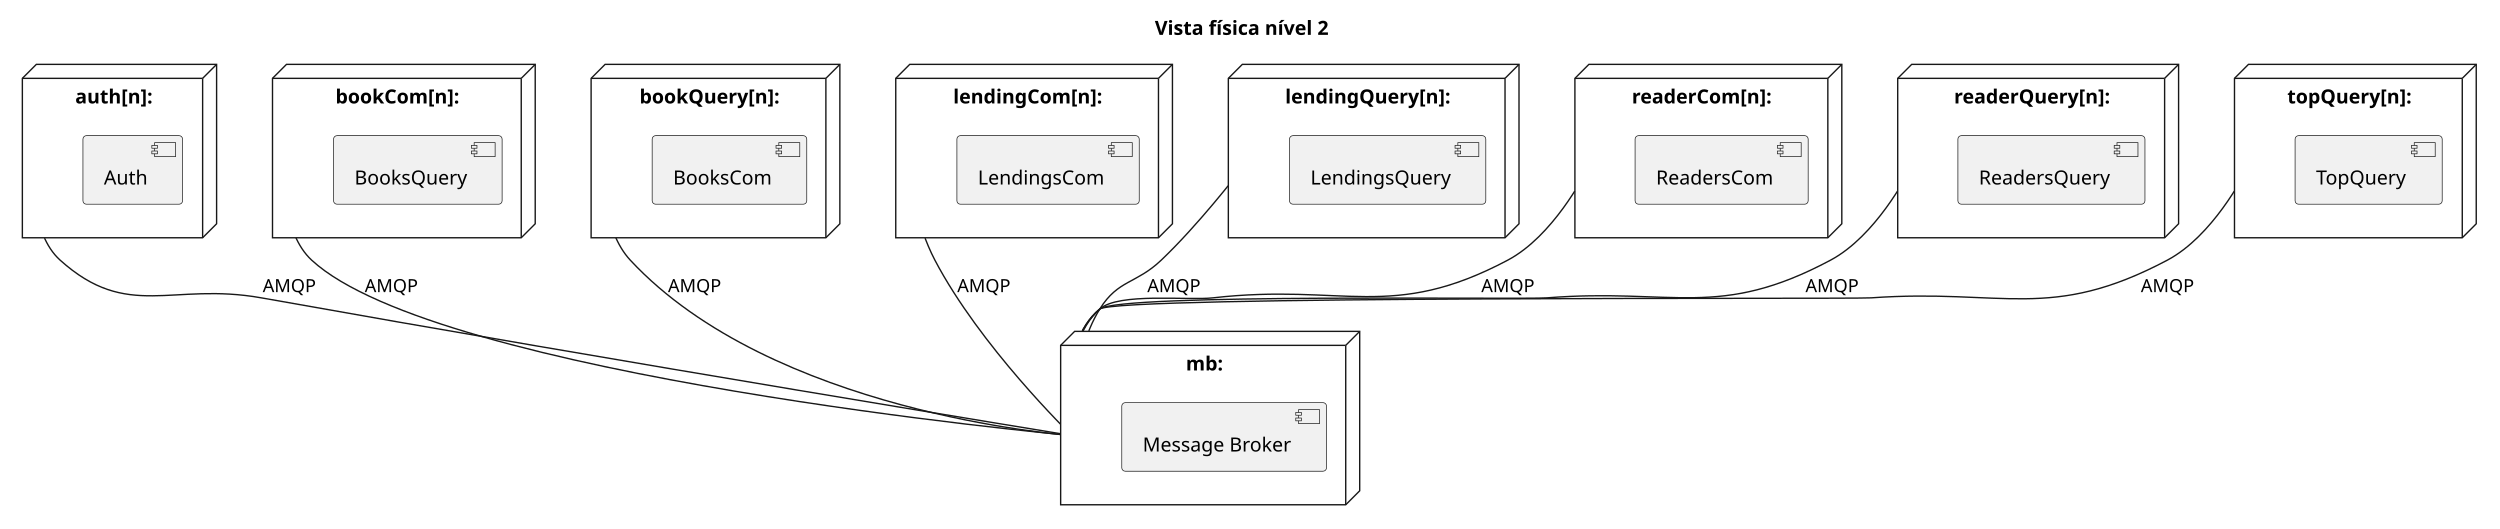
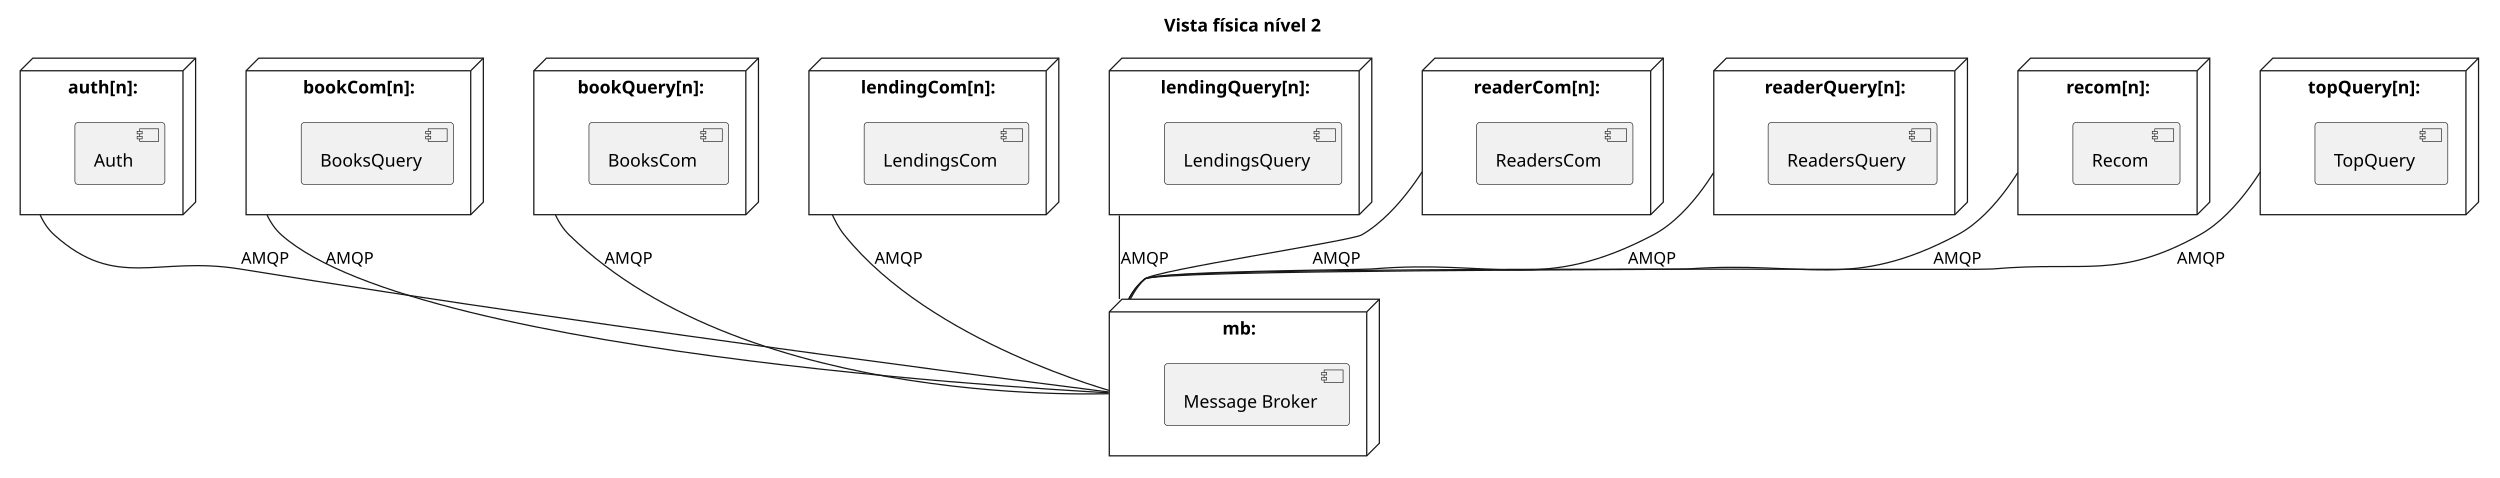
- <svg xmlns="http://www.w3.org/2000/svg" contentStyleType="text/css" height="378px" preserveAspectRatio="none" style="width:1789px;height:378px;background:#FFFFFF;" version="1.1" viewBox="0 0 1789 378" width="1789px" zoomAndPan="magnify">
+ <svg xmlns="http://www.w3.org/2000/svg" contentStyleType="text/css" height="378px" preserveAspectRatio="none" style="width:1981px;height:378px;background:#FFFFFF;" version="1.1" viewBox="0 0 1981 378" width="1981px" zoomAndPan="magnify">
  <defs />
  <g>
-     <text fill="#000000" font-family="sans-serif" font-size="14" font-weight="bold" lengthAdjust="spacing" textLength="122.195" x="826.403" y="24.966">Vista física nível 2</text>
+     <text fill="#000000" font-family="sans-serif" font-size="14" font-weight="bold" lengthAdjust="spacing" textLength="122.195" x="922.403" y="24.966">Vista física nível 2</text>
    <g id="cluster_messageBroker">
-       <polygon fill="none" points="759,247.138,769,237.138,973,237.138,973,351.208,963,361.208,759,361.208,759,247.138" style="stroke:#181818;stroke-width:1.0;" />
-       <line style="stroke:#181818;stroke-width:1.0;" x1="963" x2="973" y1="247.138" y2="237.138" />
-       <line style="stroke:#181818;stroke-width:1.0;" x1="759" x2="963" y1="247.138" y2="247.138" />
-       <line style="stroke:#181818;stroke-width:1.0;" x1="963" x2="963" y1="247.138" y2="361.208" />
-       <text fill="#000000" font-family="sans-serif" font-size="14" font-weight="bold" lengthAdjust="spacing" textLength="26.764" x="848.618" y="265.104">mb:</text>
+       <polygon fill="none" points="879,247.138,889,237.138,1093,237.138,1093,351.208,1083,361.208,879,361.208,879,247.138" style="stroke:#181818;stroke-width:1.0;" />
+       <line style="stroke:#181818;stroke-width:1.0;" x1="1083" x2="1093" y1="247.138" y2="237.138" />
+       <line style="stroke:#181818;stroke-width:1.0;" x1="879" x2="1083" y1="247.138" y2="247.138" />
+       <line style="stroke:#181818;stroke-width:1.0;" x1="1083" x2="1083" y1="247.138" y2="361.208" />
+       <text fill="#000000" font-family="sans-serif" font-size="14" font-weight="bold" lengthAdjust="spacing" textLength="26.764" x="968.618" y="265.104">mb:</text>
    </g>
    <g id="cluster_auth">
      <polygon fill="none" points="16,56.068,26,46.068,155,46.068,155,160.138,145,170.138,16,170.138,16,56.068" style="stroke:#181818;stroke-width:1.0;" />
      <line style="stroke:#181818;stroke-width:1.0;" x1="145" x2="155" y1="56.068" y2="46.068" />
      <line style="stroke:#181818;stroke-width:1.0;" x1="16" x2="145" y1="56.068" y2="56.068" />
      <line style="stroke:#181818;stroke-width:1.0;" x1="145" x2="145" y1="56.068" y2="170.138" />
      <text fill="#000000" font-family="sans-serif" font-size="14" font-weight="bold" lengthAdjust="spacing" textLength="55.328" x="53.836" y="74.034">auth[n]:</text>
    </g>
    <g id="cluster_bookCom">
      <polygon fill="none" points="195,56.068,205,46.068,383,46.068,383,160.138,373,170.138,195,170.138,195,56.068" style="stroke:#181818;stroke-width:1.0;" />
      <line style="stroke:#181818;stroke-width:1.0;" x1="373" x2="383" y1="56.068" y2="46.068" />
      <line style="stroke:#181818;stroke-width:1.0;" x1="195" x2="373" y1="56.068" y2="56.068" />
      <line style="stroke:#181818;stroke-width:1.0;" x1="373" x2="373" y1="56.068" y2="170.138" />
      <text fill="#000000" font-family="sans-serif" font-size="14" font-weight="bold" lengthAdjust="spacing" textLength="89.862" x="240.069" y="74.034">bookCom[n]:</text>
    </g>
    <g id="cluster_bookQuery">
      <polygon fill="none" points="423,56.068,433,46.068,601,46.068,601,160.138,591,170.138,423,170.138,423,56.068" style="stroke:#181818;stroke-width:1.0;" />
      <line style="stroke:#181818;stroke-width:1.0;" x1="591" x2="601" y1="56.068" y2="46.068" />
      <line style="stroke:#181818;stroke-width:1.0;" x1="423" x2="591" y1="56.068" y2="56.068" />
      <line style="stroke:#181818;stroke-width:1.0;" x1="591" x2="591" y1="56.068" y2="170.138" />
      <text fill="#000000" font-family="sans-serif" font-size="14" font-weight="bold" lengthAdjust="spacing" textLength="100.733" x="457.633" y="74.034">bookQuery[n]:</text>
    </g>
    <g id="cluster_lendingCom">
      <polygon fill="none" points="641,56.068,651,46.068,839,46.068,839,160.138,829,170.138,641,170.138,641,56.068" style="stroke:#181818;stroke-width:1.0;" />
      <line style="stroke:#181818;stroke-width:1.0;" x1="829" x2="839" y1="56.068" y2="46.068" />
      <line style="stroke:#181818;stroke-width:1.0;" x1="641" x2="829" y1="56.068" y2="56.068" />
      <line style="stroke:#181818;stroke-width:1.0;" x1="829" x2="829" y1="56.068" y2="170.138" />
      <text fill="#000000" font-family="sans-serif" font-size="14" font-weight="bold" lengthAdjust="spacing" textLength="107.793" x="682.104" y="74.034">lendingCom[n]:</text>
    </g>
    <g id="cluster_lendingQuery">
      <polygon fill="none" points="879,56.068,889,46.068,1087,46.068,1087,160.138,1077,170.138,879,170.138,879,56.068" style="stroke:#181818;stroke-width:1.0;" />
      <line style="stroke:#181818;stroke-width:1.0;" x1="1077" x2="1087" y1="56.068" y2="46.068" />
      <line style="stroke:#181818;stroke-width:1.0;" x1="879" x2="1077" y1="56.068" y2="56.068" />
      <line style="stroke:#181818;stroke-width:1.0;" x1="1077" x2="1077" y1="56.068" y2="170.138" />
      <text fill="#000000" font-family="sans-serif" font-size="14" font-weight="bold" lengthAdjust="spacing" textLength="118.664" x="919.668" y="74.034">lendingQuery[n]:</text>
    </g>
    <g id="cluster_readerCom">
      <polygon fill="none" points="1127,56.068,1137,46.068,1318,46.068,1318,160.138,1308,170.138,1127,170.138,1127,56.068" style="stroke:#181818;stroke-width:1.0;" />
      <line style="stroke:#181818;stroke-width:1.0;" x1="1308" x2="1318" y1="56.068" y2="46.068" />
      <line style="stroke:#181818;stroke-width:1.0;" x1="1127" x2="1308" y1="56.068" y2="56.068" />
      <line style="stroke:#181818;stroke-width:1.0;" x1="1308" x2="1308" y1="56.068" y2="170.138" />
      <text fill="#000000" font-family="sans-serif" font-size="14" font-weight="bold" lengthAdjust="spacing" textLength="101.531" x="1167.734" y="74.034">readerCom[n]:</text>
    </g>
    <g id="cluster_readerQuery">
      <polygon fill="none" points="1358,56.068,1368,46.068,1559,46.068,1559,160.138,1549,170.138,1358,170.138,1358,56.068" style="stroke:#181818;stroke-width:1.0;" />
      <line style="stroke:#181818;stroke-width:1.0;" x1="1549" x2="1559" y1="56.068" y2="46.068" />
      <line style="stroke:#181818;stroke-width:1.0;" x1="1358" x2="1549" y1="56.068" y2="56.068" />
      <line style="stroke:#181818;stroke-width:1.0;" x1="1549" x2="1549" y1="56.068" y2="170.138" />
      <text fill="#000000" font-family="sans-serif" font-size="14" font-weight="bold" lengthAdjust="spacing" textLength="112.402" x="1398.299" y="74.034">readerQuery[n]:</text>
    </g>
+     <g id="cluster_recom">
+       <polygon fill="none" points="1599,56.068,1609,46.068,1751,46.068,1751,160.138,1741,170.138,1599,170.138,1599,56.068" style="stroke:#181818;stroke-width:1.0;" />
+       <line style="stroke:#181818;stroke-width:1.0;" x1="1741" x2="1751" y1="56.068" y2="46.068" />
+       <line style="stroke:#181818;stroke-width:1.0;" x1="1599" x2="1741" y1="56.068" y2="56.068" />
+       <line style="stroke:#181818;stroke-width:1.0;" x1="1741" x2="1741" y1="56.068" y2="170.138" />
+       <text fill="#000000" font-family="sans-serif" font-size="14" font-weight="bold" lengthAdjust="spacing" textLength="67.511" x="1637.244" y="74.034">recom[n]:</text>
+     </g>
    <g id="cluster_top">
-       <polygon fill="none" points="1599,56.068,1609,46.068,1772,46.068,1772,160.138,1762,170.138,1599,170.138,1599,56.068" style="stroke:#181818;stroke-width:1.0;" />
-       <line style="stroke:#181818;stroke-width:1.0;" x1="1762" x2="1772" y1="56.068" y2="46.068" />
-       <line style="stroke:#181818;stroke-width:1.0;" x1="1599" x2="1762" y1="56.068" y2="56.068" />
-       <line style="stroke:#181818;stroke-width:1.0;" x1="1762" x2="1762" y1="56.068" y2="170.138" />
-       <text fill="#000000" font-family="sans-serif" font-size="14" font-weight="bold" lengthAdjust="spacing" textLength="89.404" x="1636.798" y="74.034">topQuery[n]:</text>
+       <polygon fill="none" points="1791,56.068,1801,46.068,1964,46.068,1964,160.138,1954,170.138,1791,170.138,1791,56.068" style="stroke:#181818;stroke-width:1.0;" />
+       <line style="stroke:#181818;stroke-width:1.0;" x1="1954" x2="1964" y1="56.068" y2="46.068" />
+       <line style="stroke:#181818;stroke-width:1.0;" x1="1791" x2="1954" y1="56.068" y2="56.068" />
+       <line style="stroke:#181818;stroke-width:1.0;" x1="1954" x2="1954" y1="56.068" y2="170.138" />
+       <text fill="#000000" font-family="sans-serif" font-size="14" font-weight="bold" lengthAdjust="spacing" textLength="89.404" x="1828.798" y="74.034">topQuery[n]:</text>
    </g>
    <g id="elem_Message Broker">
-       <rect fill="#F1F1F1" height="49.068" rx="2.5" ry="2.5" style="stroke:#181818;stroke-width:0.5;" width="146.512" x="802.74" y="288.138" />
-       <rect fill="#F1F1F1" height="10" style="stroke:#181818;stroke-width:0.5;" width="15" x="929.252" y="293.138" />
-       <rect fill="#F1F1F1" height="2" style="stroke:#181818;stroke-width:0.5;" width="4" x="927.252" y="295.138" />
-       <rect fill="#F1F1F1" height="2" style="stroke:#181818;stroke-width:0.5;" width="4" x="927.252" y="299.138" />
-       <text fill="#000000" font-family="sans-serif" font-size="14" lengthAdjust="spacing" textLength="106.512" x="817.74" y="323.104">Message Broker</text>
+       <rect fill="#F1F1F1" height="49.068" rx="2.5" ry="2.5" style="stroke:#181818;stroke-width:0.5;" width="146.512" x="922.74" y="288.138" />
+       <rect fill="#F1F1F1" height="10" style="stroke:#181818;stroke-width:0.5;" width="15" x="1049.252" y="293.138" />
+       <rect fill="#F1F1F1" height="2" style="stroke:#181818;stroke-width:0.5;" width="4" x="1047.252" y="295.138" />
+       <rect fill="#F1F1F1" height="2" style="stroke:#181818;stroke-width:0.5;" width="4" x="1047.252" y="299.138" />
+       <text fill="#000000" font-family="sans-serif" font-size="14" lengthAdjust="spacing" textLength="106.512" x="937.74" y="323.104">Message Broker</text>
    </g>
    <g id="elem_Auth">
      <rect fill="#F1F1F1" height="49.068" rx="2.5" ry="2.5" style="stroke:#181818;stroke-width:0.5;" width="71.304" x="59.35" y="97.068" />
      <rect fill="#F1F1F1" height="10" style="stroke:#181818;stroke-width:0.5;" width="15" x="110.654" y="102.068" />
      <rect fill="#F1F1F1" height="2" style="stroke:#181818;stroke-width:0.5;" width="4" x="108.654" y="104.068" />
      <rect fill="#F1F1F1" height="2" style="stroke:#181818;stroke-width:0.5;" width="4" x="108.654" y="108.068" />
      <text fill="#000000" font-family="sans-serif" font-size="14" lengthAdjust="spacing" textLength="31.304" x="74.35" y="132.034">Auth</text>
    </g>
    <g id="elem_BooksQuery">
      <rect fill="#F1F1F1" height="49.068" rx="2.5" ry="2.5" style="stroke:#181818;stroke-width:0.5;" width="120.626" x="238.69" y="97.068" />
      <rect fill="#F1F1F1" height="10" style="stroke:#181818;stroke-width:0.5;" width="15" x="339.316" y="102.068" />
      <rect fill="#F1F1F1" height="2" style="stroke:#181818;stroke-width:0.5;" width="4" x="337.316" y="104.068" />
      <rect fill="#F1F1F1" height="2" style="stroke:#181818;stroke-width:0.5;" width="4" x="337.316" y="108.068" />
      <text fill="#000000" font-family="sans-serif" font-size="14" lengthAdjust="spacing" textLength="80.626" x="253.69" y="132.034">BooksQuery</text>
    </g>
    <g id="elem_BooksCom">
      <rect fill="#F1F1F1" height="49.068" rx="2.5" ry="2.5" style="stroke:#181818;stroke-width:0.5;" width="110.63" x="466.69" y="97.068" />
      <rect fill="#F1F1F1" height="10" style="stroke:#181818;stroke-width:0.5;" width="15" x="557.32" y="102.068" />
      <rect fill="#F1F1F1" height="2" style="stroke:#181818;stroke-width:0.5;" width="4" x="555.32" y="104.068" />
      <rect fill="#F1F1F1" height="2" style="stroke:#181818;stroke-width:0.5;" width="4" x="555.32" y="108.068" />
      <text fill="#000000" font-family="sans-serif" font-size="14" lengthAdjust="spacing" textLength="70.63" x="481.69" y="132.034">BooksCom</text>
    </g>
    <g id="elem_LendingsCom">
      <rect fill="#F1F1F1" height="49.068" rx="2.5" ry="2.5" style="stroke:#181818;stroke-width:0.5;" width="130.482" x="684.76" y="97.068" />
      <rect fill="#F1F1F1" height="10" style="stroke:#181818;stroke-width:0.5;" width="15" x="795.242" y="102.068" />
      <rect fill="#F1F1F1" height="2" style="stroke:#181818;stroke-width:0.5;" width="4" x="793.242" y="104.068" />
      <rect fill="#F1F1F1" height="2" style="stroke:#181818;stroke-width:0.5;" width="4" x="793.242" y="108.068" />
      <text fill="#000000" font-family="sans-serif" font-size="14" lengthAdjust="spacing" textLength="90.482" x="699.76" y="132.034">LendingsCom</text>
    </g>
    <g id="elem_LendingsQuery">
      <rect fill="#F1F1F1" height="49.068" rx="2.5" ry="2.5" style="stroke:#181818;stroke-width:0.5;" width="140.478" x="922.76" y="97.068" />
      <rect fill="#F1F1F1" height="10" style="stroke:#181818;stroke-width:0.5;" width="15" x="1043.238" y="102.068" />
      <rect fill="#F1F1F1" height="2" style="stroke:#181818;stroke-width:0.5;" width="4" x="1041.238" y="104.068" />
      <rect fill="#F1F1F1" height="2" style="stroke:#181818;stroke-width:0.5;" width="4" x="1041.238" y="108.068" />
      <text fill="#000000" font-family="sans-serif" font-size="14" lengthAdjust="spacing" textLength="100.478" x="937.76" y="132.034">LendingsQuery</text>
    </g>
    <g id="elem_ReadersCom">
      <rect fill="#F1F1F1" height="49.068" rx="2.5" ry="2.5" style="stroke:#181818;stroke-width:0.5;" width="123.86" x="1170.07" y="97.068" />
      <rect fill="#F1F1F1" height="10" style="stroke:#181818;stroke-width:0.5;" width="15" x="1273.93" y="102.068" />
      <rect fill="#F1F1F1" height="2" style="stroke:#181818;stroke-width:0.5;" width="4" x="1271.93" y="104.068" />
      <rect fill="#F1F1F1" height="2" style="stroke:#181818;stroke-width:0.5;" width="4" x="1271.93" y="108.068" />
      <text fill="#000000" font-family="sans-serif" font-size="14" lengthAdjust="spacing" textLength="83.86" x="1185.07" y="132.034">ReadersCom</text>
    </g>
    <g id="elem_ReadersQuery">
      <rect fill="#F1F1F1" height="49.068" rx="2.5" ry="2.5" style="stroke:#181818;stroke-width:0.5;" width="133.856" x="1401.07" y="97.068" />
      <rect fill="#F1F1F1" height="10" style="stroke:#181818;stroke-width:0.5;" width="15" x="1514.926" y="102.068" />
      <rect fill="#F1F1F1" height="2" style="stroke:#181818;stroke-width:0.5;" width="4" x="1512.926" y="104.068" />
      <rect fill="#F1F1F1" height="2" style="stroke:#181818;stroke-width:0.5;" width="4" x="1512.926" y="108.068" />
      <text fill="#000000" font-family="sans-serif" font-size="14" lengthAdjust="spacing" textLength="93.856" x="1416.07" y="132.034">ReadersQuery</text>
    </g>
+     <g id="elem_Recom">
+       <rect fill="#F1F1F1" height="49.068" rx="2.5" ry="2.5" style="stroke:#181818;stroke-width:0.5;" width="84.884" x="1642.56" y="97.068" />
+       <rect fill="#F1F1F1" height="10" style="stroke:#181818;stroke-width:0.5;" width="15" x="1707.444" y="102.068" />
+       <rect fill="#F1F1F1" height="2" style="stroke:#181818;stroke-width:0.5;" width="4" x="1705.444" y="104.068" />
+       <rect fill="#F1F1F1" height="2" style="stroke:#181818;stroke-width:0.5;" width="4" x="1705.444" y="108.068" />
+       <text fill="#000000" font-family="sans-serif" font-size="14" lengthAdjust="spacing" textLength="44.884" x="1657.56" y="132.034">Recom</text>
+     </g>
    <g id="elem_TopQuery">
-       <rect fill="#F1F1F1" height="49.068" rx="2.5" ry="2.5" style="stroke:#181818;stroke-width:0.5;" width="105.268" x="1642.37" y="97.068" />
-       <rect fill="#F1F1F1" height="10" style="stroke:#181818;stroke-width:0.5;" width="15" x="1727.638" y="102.068" />
-       <rect fill="#F1F1F1" height="2" style="stroke:#181818;stroke-width:0.5;" width="4" x="1725.638" y="104.068" />
-       <rect fill="#F1F1F1" height="2" style="stroke:#181818;stroke-width:0.5;" width="4" x="1725.638" y="108.068" />
-       <text fill="#000000" font-family="sans-serif" font-size="14" lengthAdjust="spacing" textLength="65.268" x="1657.37" y="132.034">TopQuery</text>
+       <rect fill="#F1F1F1" height="49.068" rx="2.5" ry="2.5" style="stroke:#181818;stroke-width:0.5;" width="105.268" x="1834.37" y="97.068" />
+       <rect fill="#F1F1F1" height="10" style="stroke:#181818;stroke-width:0.5;" width="15" x="1919.638" y="102.068" />
+       <rect fill="#F1F1F1" height="2" style="stroke:#181818;stroke-width:0.5;" width="4" x="1917.638" y="104.068" />
+       <rect fill="#F1F1F1" height="2" style="stroke:#181818;stroke-width:0.5;" width="4" x="1917.638" y="108.068" />
+       <text fill="#000000" font-family="sans-serif" font-size="14" lengthAdjust="spacing" textLength="65.268" x="1849.37" y="132.034">TopQuery</text>
    </g>
    <g id="link_auth_messageBroker">
-       <path d="M31.869,170.391 C31.962,170.595 32.057,170.799 32.153,171.003 C32.535,171.816 32.935,172.621 33.353,173.416 C34.189,175.004 35.097,176.549 36.085,178.036 C38.059,181.01 40.347,183.75 43,186.138 C91.4,229.698 122.9,201.688 187,213.138 C314.69,235.953 458.43,260.383 570.87,279.21 C627.09,288.624 675.485,296.637 710.136,302.348 C727.462,305.203 741.352,307.482 751.066,309.073 C753.494,309.471 755.661,309.826 757.556,310.136 C758.03,310.213 758.487,310.288 758.926,310.36 " fill="none" id="auth-messageBroker" style="stroke:#181818;stroke-width:1.0;" />
-       <text fill="#000000" font-family="sans-serif" font-size="13" lengthAdjust="spacing" textLength="38.116" x="188" y="209.035">AMQP</text>
+       <path d="M31.853,170.408 C31.946,170.613 32.041,170.816 32.137,171.02 C32.52,171.833 32.92,172.638 33.338,173.431 C34.175,175.018 35.085,176.562 36.073,178.048 C38.05,181.018 40.343,183.755 43,186.138 C92.46,230.488 124.43,202.488 190,213.138 C343.2,238.028 515.935,262.473 651.119,280.789 C718.711,289.947 776.915,297.573 818.595,302.957 C839.435,305.648 856.145,307.779 867.831,309.261 C870.753,309.631 873.361,309.961 875.64,310.249 C876.78,310.392 877.838,310.526 878.812,310.649 " fill="none" id="auth-messageBroker" style="stroke:#181818;stroke-width:1.0;" />
+       <text fill="#000000" font-family="sans-serif" font-size="13" lengthAdjust="spacing" textLength="38.116" x="191" y="209.035">AMQP</text>
    </g>
    <g id="link_bookCom_messageBroker">
-       <path d="M211.812,170.238 C211.907,170.443 212.004,170.648 212.102,170.852 C212.493,171.669 212.901,172.478 213.326,173.276 C214.177,174.873 215.096,176.429 216.09,177.929 C218.079,180.928 220.368,183.704 223,186.138 C268.19,227.928 402.428,259.15 526.239,280.005 C588.144,290.433 647.443,298.269 691.702,303.537 C713.831,306.172 732.2,308.164 745.254,309.518 C748.518,309.857 751.449,310.156 754.024,310.414 C755.312,310.544 756.51,310.663 757.617,310.772 C757.893,310.8 758.164,310.827 758.429,310.853 " fill="none" id="bookCom-messageBroker" style="stroke:#181818;stroke-width:1.0;" />
-       <text fill="#000000" font-family="sans-serif" font-size="13" lengthAdjust="spacing" textLength="38.116" x="261" y="209.035">AMQP</text>
+       <path d="M211.655,170.416 C211.751,170.621 211.849,170.825 211.947,171.028 C212.342,171.841 212.754,172.645 213.183,173.439 C214.042,175.025 214.973,176.569 215.981,178.053 C217.996,181.023 220.32,183.758 223,186.138 C278.695,235.618 442.548,266.9 593.538,285.863 C669.033,295.344 741.312,301.745 795.248,305.801 C822.216,307.829 844.599,309.271 860.504,310.218 C864.481,310.455 868.052,310.661 871.189,310.837 C872.758,310.925 874.218,311.006 875.566,311.08 C876.24,311.117 876.886,311.152 877.503,311.185 C877.812,311.202 878.113,311.218 878.407,311.233 " fill="none" id="bookCom-messageBroker" style="stroke:#181818;stroke-width:1.0;" />
+       <text fill="#000000" font-family="sans-serif" font-size="13" lengthAdjust="spacing" textLength="38.116" x="258" y="209.035">AMQP</text>
    </g>
    <g id="link_bookQuery_messageBroker">
-       <path d="M440.73,170.228 C441.108,171.059 441.5,171.883 441.907,172.7 C442.721,174.332 443.596,175.932 444.537,177.485 C446.418,180.592 448.56,183.513 451,186.138 C501.635,240.623 578.977,271.885 644.471,289.585 C677.218,298.435 707.003,303.895 729.006,307.171 C740.007,308.809 749.063,309.901 755.572,310.599 C756.385,310.686 757.159,310.767 757.891,310.842 C758.258,310.88 758.614,310.916 758.96,310.951 " fill="none" id="bookQuery-messageBroker" style="stroke:#181818;stroke-width:1.0;" />
-       <text fill="#000000" font-family="sans-serif" font-size="13" lengthAdjust="spacing" textLength="38.116" x="478" y="209.035">AMQP</text>
+       <path d="M440.175,170.316 C440.223,170.419 440.271,170.522 440.319,170.625 C440.705,171.447 441.108,172.261 441.526,173.066 C442.364,174.676 443.268,176.247 444.244,177.767 C446.196,180.805 448.434,183.634 451,186.138 C522.605,255.998 630.467,287.44 720.991,301.389 C766.253,308.363 807.18,310.964 837.073,311.807 C852.02,312.229 864.208,312.211 872.8,312.08 C874.948,312.048 876.871,312.008 878.556,311.966 " fill="none" id="bookQuery-messageBroker" style="stroke:#181818;stroke-width:1.0;" />
+       <text fill="#000000" font-family="sans-serif" font-size="13" lengthAdjust="spacing" textLength="38.116" x="479" y="209.035">AMQP</text>
    </g>
    <g id="link_lendingCom_messageBroker">
-       <path d="M661.985,170.399 C662.068,170.616 662.151,170.833 662.235,171.05 C662.905,172.784 663.603,174.51 664.327,176.217 C665.776,179.63 667.332,182.965 669,186.138 C685.21,216.978 709.202,247.87 729.39,271.293 C739.484,283.004 748.626,292.848 755.369,299.884 C756.212,300.763 757.017,301.599 757.782,302.389 C758.165,302.784 758.537,303.167 758.899,303.539 " fill="none" id="lendingCom-messageBroker" style="stroke:#181818;stroke-width:1.0;" />
-       <text fill="#000000" font-family="sans-serif" font-size="13" lengthAdjust="spacing" textLength="38.116" x="685" y="209.035">AMQP</text>
+       <path d="M659.641,170.306 C659.734,170.516 659.827,170.726 659.921,170.935 C660.109,171.354 660.3,171.772 660.495,172.188 C661.273,173.852 662.103,175.491 662.989,177.091 C664.76,180.293 666.755,183.343 669,186.138 C703.46,229.043 756.808,260.125 802.102,280.629 C824.75,290.881 845.384,298.488 860.638,303.606 C864.452,304.886 867.929,306.01 871.017,306.98 C872.561,307.466 874.008,307.913 875.351,308.322 C876.023,308.526 876.668,308.722 877.287,308.907 C877.596,309 877.899,309.09 878.195,309.178 C878.343,309.223 878.489,309.266 878.634,309.309 " fill="none" id="lendingCom-messageBroker" style="stroke:#181818;stroke-width:1.0;" />
+       <text fill="#000000" font-family="sans-serif" font-size="13" lengthAdjust="spacing" textLength="38.116" x="693" y="209.035">AMQP</text>
    </g>
    <g id="link_lendingQuery_messageBroker">
-       <path d="M878.872,132.914 C878.754,133.06 878.636,133.207 878.516,133.356 C877.558,134.544 876.532,135.809 875.444,137.141 C873.268,139.805 870.846,142.735 868.23,145.844 C857.768,158.28 844.215,173.578 831,186.138 C812.89,203.358 800.23,199.948 787,221.138 C784.357,225.37 782.062,229.905 780.067,234.608 C779.818,235.195 779.574,235.786 779.334,236.379 C779.274,236.527 779.214,236.675 779.154,236.823 " fill="none" id="lendingQuery-messageBroker" style="stroke:#181818;stroke-width:1.0;" />
-       <text fill="#000000" font-family="sans-serif" font-size="13" lengthAdjust="spacing" textLength="38.116" x="821" y="209.035">AMQP</text>
+       <path d="M887,170.733 C887,171.049 887,171.367 887,171.685 C887,172.958 887,174.245 887,175.545 C887,178.145 887,180.798 887,183.493 C887,194.272 887,205.723 887,217.173 C887,222.898 887,228.623 887,234.263 C887,234.969 887,235.672 887,236.375 C887,236.55 887,236.726 887,236.901 " fill="none" id="lendingQuery-messageBroker" style="stroke:#181818;stroke-width:1.0;" />
+       <text fill="#000000" font-family="sans-serif" font-size="13" lengthAdjust="spacing" textLength="38.116" x="888" y="209.035">AMQP</text>
    </g>
    <g id="link_readerCom_messageBroker">
-       <path d="M1126.872,136.758 C1126.761,136.934 1126.649,137.112 1126.536,137.29 C1126.084,138.004 1125.614,138.736 1125.129,139.483 C1123.186,142.47 1120.98,145.702 1118.534,149.045 C1108.747,162.42 1095.105,177.593 1079,186.138 C995.48,230.448 961.94,202.488 868,213.138 C850.03,215.178 800.53,209.138 787,221.138 C783.207,224.504 780.045,228.413 777.416,232.679 C776.759,233.746 776.135,234.835 775.543,235.943 C775.394,236.22 775.248,236.499 775.104,236.778 " fill="none" id="readerCom-messageBroker" style="stroke:#181818;stroke-width:1.0;" />
-       <text fill="#000000" font-family="sans-serif" font-size="13" lengthAdjust="spacing" textLength="38.116" x="1060" y="209.035">AMQP</text>
+       <path d="M1126.877,136.204 C1126.821,136.29 1126.765,136.377 1126.708,136.464 C1126.596,136.637 1126.482,136.811 1126.367,136.987 C1125.908,137.689 1125.432,138.409 1124.94,139.144 C1122.971,142.084 1120.741,145.271 1118.275,148.58 C1108.412,161.818 1094.78,177.008 1079,186.138 C1070.56,191.028 913.95,214.298 907,221.138 C903.385,224.693 900.357,228.744 897.826,233.115 C897.193,234.208 896.591,235.32 896.019,236.45 C895.948,236.592 895.877,236.733 895.806,236.875 " fill="none" id="readerCom-messageBroker" style="stroke:#181818;stroke-width:1.0;" />
+       <text fill="#000000" font-family="sans-serif" font-size="13" lengthAdjust="spacing" textLength="38.116" x="1040" y="209.035">AMQP</text>
    </g>
    <g id="link_readerQuery_messageBroker">
-       <path d="M1357.863,136.735 C1357.752,136.911 1357.64,137.089 1357.527,137.267 C1357.074,137.981 1356.604,138.711 1356.118,139.457 C1354.174,142.442 1351.967,145.67 1349.519,149.012 C1339.727,162.378 1326.085,177.553 1310,186.138 C1229.71,228.998 1197.74,205.988 1107,213.138 C1089.27,214.538 800.72,209.828 787,221.138 C783.086,224.363 779.833,228.165 777.136,232.354 C776.462,233.401 775.823,234.472 775.217,235.564 C775.066,235.838 774.916,236.112 774.769,236.388 C774.695,236.525 774.622,236.664 774.549,236.802 " fill="none" id="readerQuery-messageBroker" style="stroke:#181818;stroke-width:1.0;" />
-       <text fill="#000000" font-family="sans-serif" font-size="13" lengthAdjust="spacing" textLength="38.116" x="1292" y="209.035">AMQP</text>
+       <path d="M1357.886,136.787 C1357.775,136.964 1357.663,137.141 1357.55,137.32 C1357.098,138.036 1356.63,138.768 1356.144,139.516 C1354.204,142.508 1352.001,145.744 1349.556,149.09 C1339.777,162.478 1326.135,177.648 1310,186.138 C1221.65,232.628 1186.5,204.918 1087,213.138 C1077.02,213.968 914.66,214.698 907,221.138 C903.119,224.4 899.89,228.231 897.212,232.44 C896.542,233.492 895.907,234.568 895.304,235.665 C895.154,235.939 895.005,236.214 894.859,236.491 C894.785,236.629 894.713,236.768 894.64,236.907 " fill="none" id="readerQuery-messageBroker" style="stroke:#181818;stroke-width:1.0;" />
+       <text fill="#000000" font-family="sans-serif" font-size="13" lengthAdjust="spacing" textLength="38.116" x="1290" y="209.035">AMQP</text>
+     </g>
+     <g id="link_recom_messageBroker">
+       <path d="M1598.877,136.764 C1598.766,136.941 1598.654,137.118 1598.541,137.297 C1598.088,138.012 1597.619,138.744 1597.134,139.491 C1595.192,142.479 1592.987,145.712 1590.541,149.057 C1580.757,162.435 1567.115,177.608 1551,186.138 C1466.28,230.998 1432.62,206.238 1337,213.138 C1325.08,213.998 916.24,213.568 907,221.138 C903.076,224.35 899.815,228.143 897.114,232.325 C896.438,233.37 895.798,234.44 895.19,235.53 C895.038,235.803 894.889,236.077 894.741,236.353 C894.667,236.49 894.594,236.628 894.521,236.767 " fill="none" id="recom-messageBroker" style="stroke:#181818;stroke-width:1.0;" />
+       <text fill="#000000" font-family="sans-serif" font-size="13" lengthAdjust="spacing" textLength="38.116" x="1532" y="209.035">AMQP</text>
    </g>
    <g id="link_top_messageBroker">
-       <path d="M1598.874,136.76 C1598.764,136.936 1598.651,137.114 1598.538,137.292 C1598.086,138.007 1597.617,138.738 1597.131,139.486 C1595.189,142.473 1592.984,145.705 1590.537,149.049 C1580.753,162.425 1567.11,177.598 1551,186.138 C1467.08,230.628 1433.75,206.438 1339,213.138 C1323.7,214.218 798.89,211.448 787,221.138 C783.07,224.342 779.804,228.128 777.099,232.304 C776.423,233.349 775.782,234.417 775.174,235.507 C775.022,235.78 774.872,236.053 774.724,236.328 C774.65,236.466 774.577,236.604 774.504,236.742 " fill="none" id="top-messageBroker" style="stroke:#181818;stroke-width:1.0;" />
-       <text fill="#000000" font-family="sans-serif" font-size="13" lengthAdjust="spacing" textLength="38.116" x="1532" y="209.035">AMQP</text>
+       <path d="M1790.961,136.35 C1790.905,136.437 1790.85,136.524 1790.794,136.612 C1790.682,136.787 1790.569,136.963 1790.455,137.14 C1789.999,137.848 1789.527,138.574 1789.038,139.315 C1787.083,142.279 1784.866,145.489 1782.41,148.817 C1772.588,162.125 1758.95,177.308 1743,186.138 C1678.38,221.928 1652.59,206.678 1579,213.138 C1560.4,214.768 921.48,209.368 907,221.138 C903.066,224.337 899.798,228.119 897.091,232.293 C896.414,233.336 895.772,234.404 895.164,235.494 C895.011,235.766 894.861,236.04 894.714,236.315 C894.64,236.452 894.566,236.59 894.493,236.728 " fill="none" id="top-messageBroker" style="stroke:#181818;stroke-width:1.0;" />
+       <text fill="#000000" font-family="sans-serif" font-size="13" lengthAdjust="spacing" textLength="38.116" x="1725" y="209.035">AMQP</text>
    </g>
  </g>
</svg>
